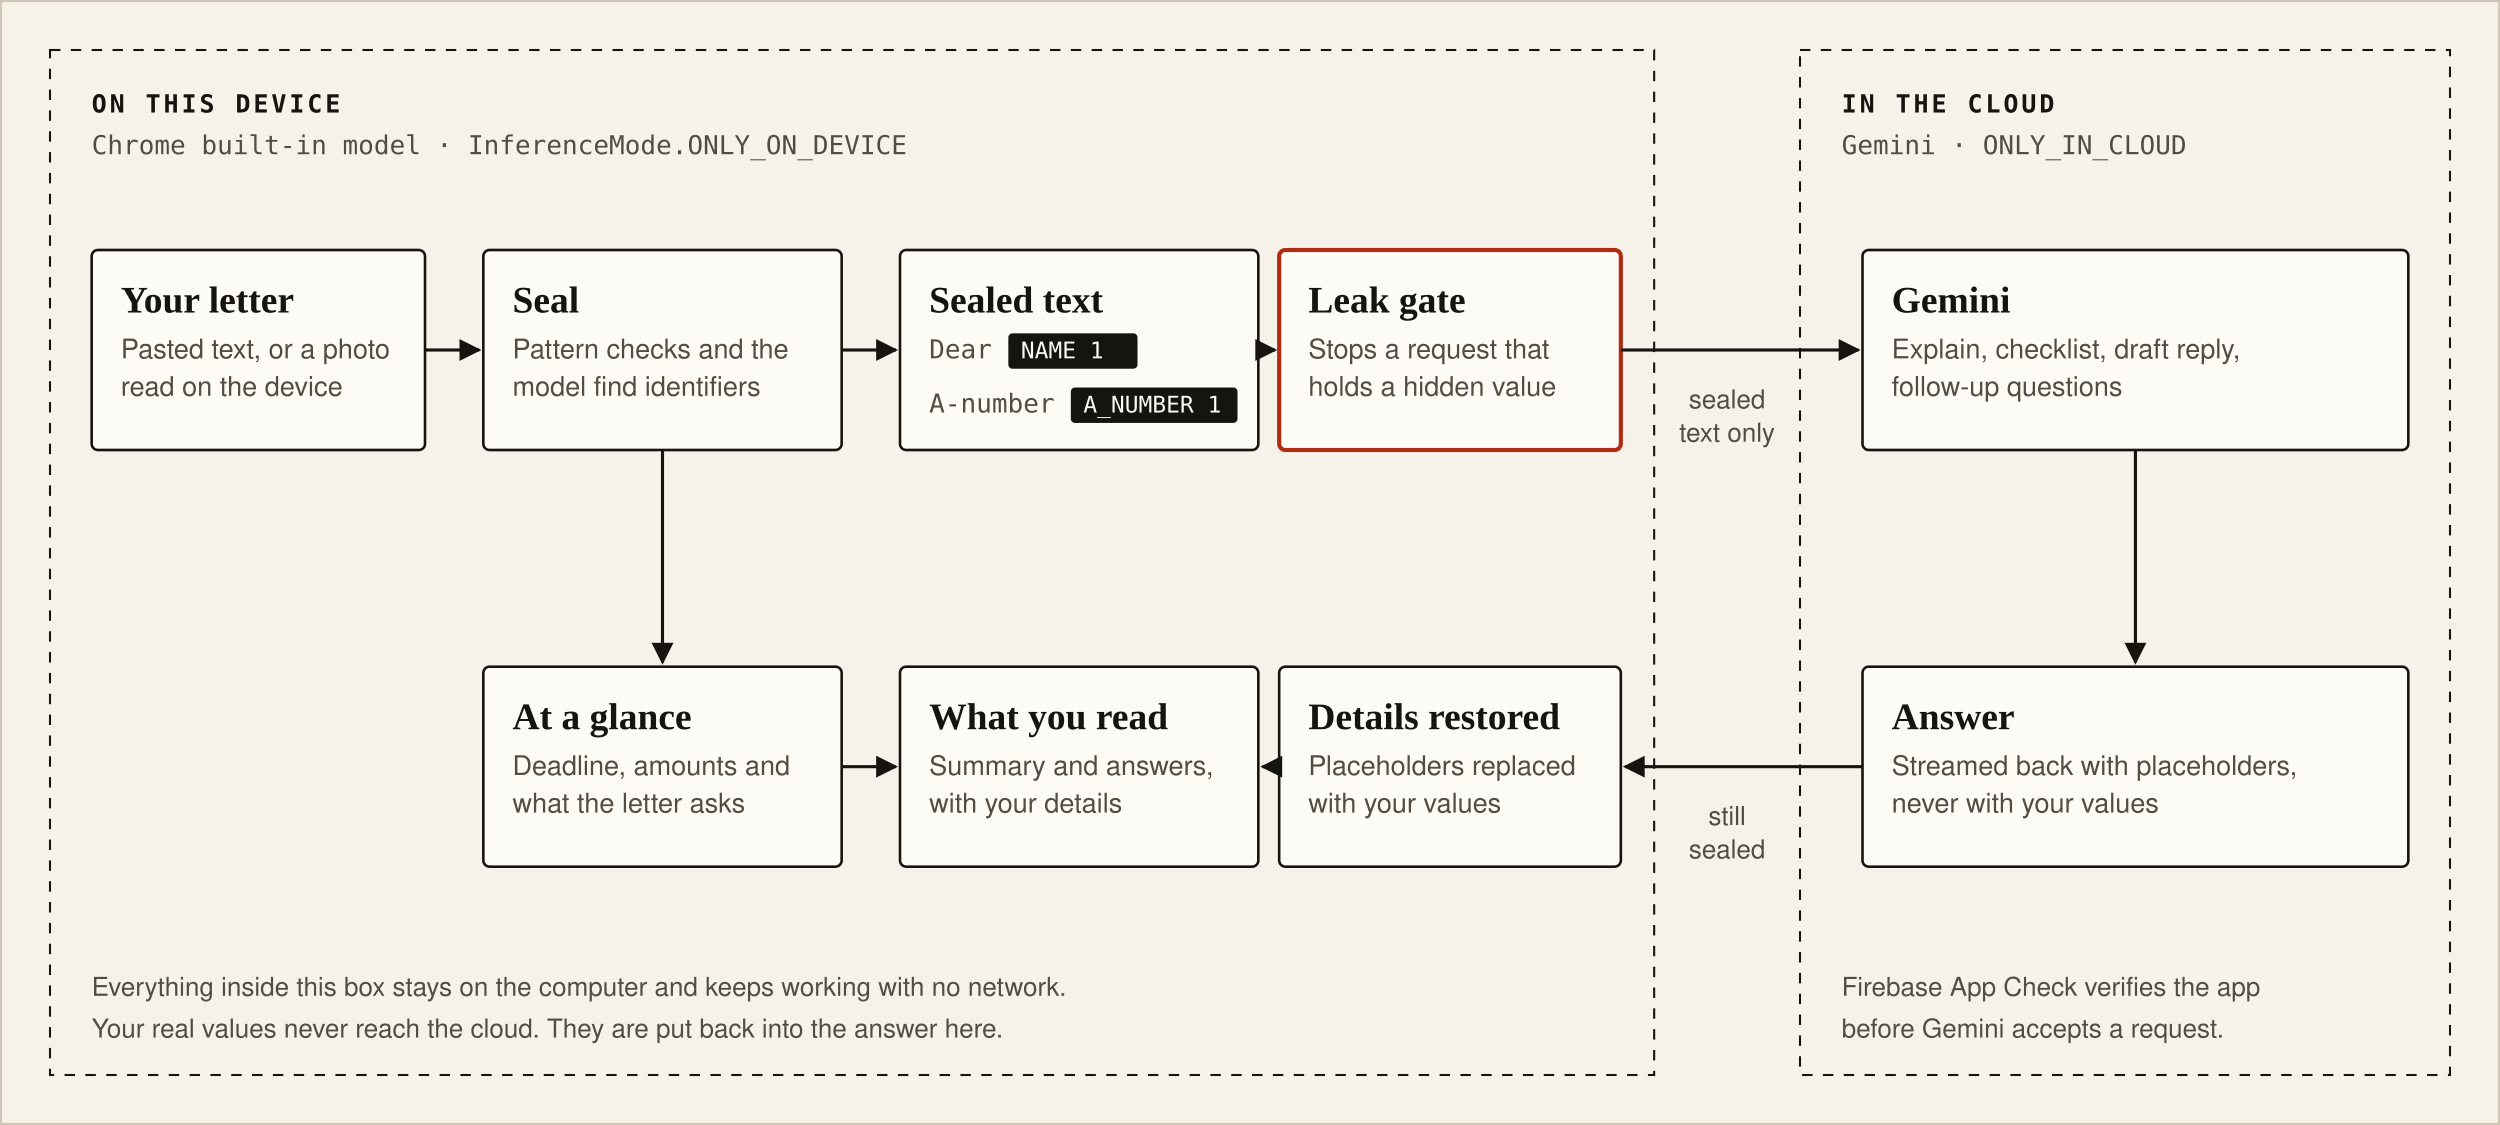
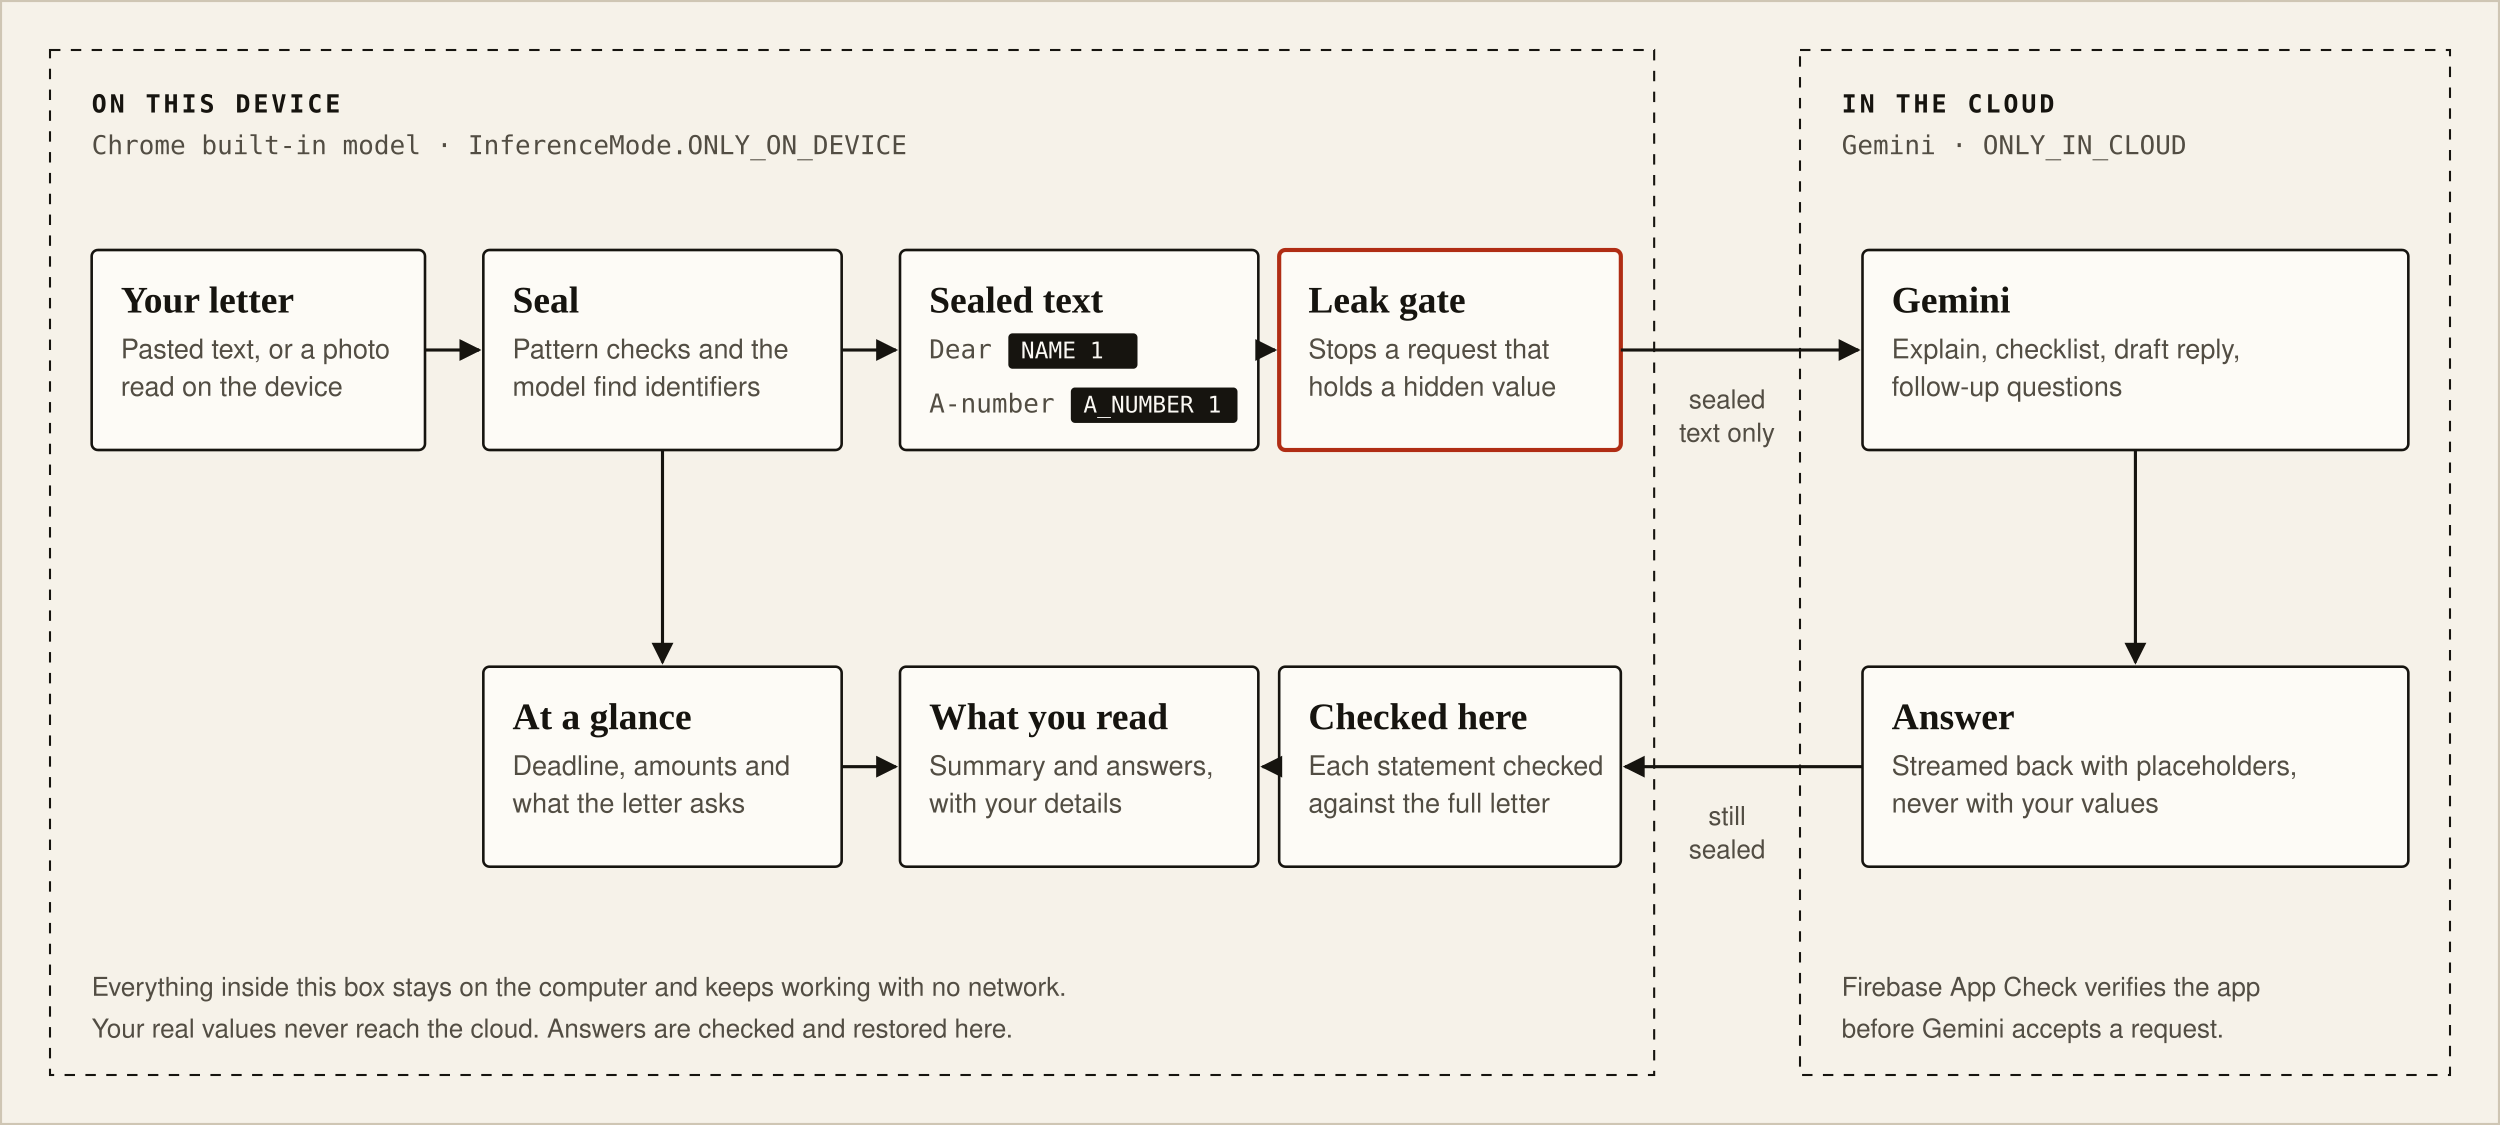
<svg xmlns="http://www.w3.org/2000/svg" viewBox="0 0 1200 540" width="1200" height="540" role="img" aria-labelledby="title desc">
  <defs>
    <marker id="a" viewBox="0 0 10 10" refX="9" refY="5" markerWidth="7" markerHeight="7" orient="auto-start-reverse">
      <path d="M0 0L10 5L0 10z" fill="#16140f" />
    </marker>
  </defs>
  <rect width="1200" height="540" fill="#f6f2e9" />
  <rect x="0.5" y="0.5" width="1199" height="539" fill="none" stroke="#cfc6b4" />
  <rect x="24" y="24" width="770" height="492" fill="none" stroke="#16140f" stroke-dasharray="5 5" />
  <text x="44" y="54" font-family="ui-monospace, 'SF Mono', Menlo, Consolas, monospace" font-size="12" font-weight="600" letter-spacing="1.4" fill="#16140f">ON THIS DEVICE</text>
  <text x="44" y="74" font-family="ui-monospace, 'SF Mono', Menlo, Consolas, monospace" font-size="12.5" fill="#524d43">Chrome built-in model · InferenceMode.ONLY_ON_DEVICE</text>
  <rect x="864" y="24" width="312" height="492" fill="none" stroke="#16140f" stroke-dasharray="5 5" />
  <text x="884" y="54" font-family="ui-monospace, 'SF Mono', Menlo, Consolas, monospace" font-size="12" font-weight="600" letter-spacing="1.4" fill="#16140f">IN THE CLOUD</text>
  <text x="884" y="74" font-family="ui-monospace, 'SF Mono', Menlo, Consolas, monospace" font-size="12.5" fill="#524d43">Gemini · ONLY_IN_CLOUD</text>
  <rect x="44" y="120" width="160" height="96" rx="3" fill="#fdfbf6" stroke="#16140f" stroke-width="1.25" />
  <text x="58" y="150" font-family="Georgia, 'Times New Roman', serif" font-size="18" font-weight="700" fill="#16140f">Your letter</text>
  <text x="58" y="172" font-family="-apple-system, 'Segoe UI', Helvetica, Arial, sans-serif" font-size="13" fill="#524d43">Pasted text, or a photo</text>
  <text x="58" y="190" font-family="-apple-system, 'Segoe UI', Helvetica, Arial, sans-serif" font-size="13" fill="#524d43">read on the device</text>
  <rect x="232" y="120" width="172" height="96" rx="3" fill="#fdfbf6" stroke="#16140f" stroke-width="1.25" />
  <text x="246" y="150" font-family="Georgia, 'Times New Roman', serif" font-size="18" font-weight="700" fill="#16140f">Seal</text>
  <text x="246" y="172" font-family="-apple-system, 'Segoe UI', Helvetica, Arial, sans-serif" font-size="13" fill="#524d43">Pattern checks and the</text>
  <text x="246" y="190" font-family="-apple-system, 'Segoe UI', Helvetica, Arial, sans-serif" font-size="13" fill="#524d43">model find identifiers</text>
  <rect x="432" y="120" width="172" height="96" rx="3" fill="#fdfbf6" stroke="#16140f" stroke-width="1.25" />
  <text x="446" y="150" font-family="Georgia, 'Times New Roman', serif" font-size="18" font-weight="700" fill="#16140f">Sealed text</text>
  <text x="446" y="172" font-family="ui-monospace, 'SF Mono', Menlo, Consolas, monospace" font-size="12.5" fill="#524d43">Dear</text>
  <rect x="484" y="160" width="62" height="17" rx="2" fill="#16140f" />
  <text x="490" y="172" font-family="ui-monospace, 'SF Mono', Menlo, Consolas, monospace" font-size="11" fill="#fbf9f4">NAME 1</text>
  <text x="446" y="198" font-family="ui-monospace, 'SF Mono', Menlo, Consolas, monospace" font-size="12.5" fill="#524d43">A-number</text>
  <rect x="514" y="186" width="80" height="17" rx="2" fill="#16140f" />
  <text x="520" y="198" font-family="ui-monospace, 'SF Mono', Menlo, Consolas, monospace" font-size="11" fill="#fbf9f4">A_NUMBER 1</text>
  <rect x="614" y="120" width="164" height="96" rx="3" fill="#fdfbf6" stroke="#b02d14" stroke-width="2" />
  <text x="628" y="150" font-family="Georgia, 'Times New Roman', serif" font-size="18" font-weight="700" fill="#16140f">Leak gate</text>
  <text x="628" y="172" font-family="-apple-system, 'Segoe UI', Helvetica, Arial, sans-serif" font-size="13" fill="#524d43">Stops a request that</text>
  <text x="628" y="190" font-family="-apple-system, 'Segoe UI', Helvetica, Arial, sans-serif" font-size="13" fill="#524d43">holds a hidden value</text>
  <rect x="894" y="120" width="262" height="96" rx="3" fill="#fdfbf6" stroke="#16140f" stroke-width="1.25" />
  <text x="908" y="150" font-family="Georgia, 'Times New Roman', serif" font-size="18" font-weight="700" fill="#16140f">Gemini</text>
  <text x="908" y="172" font-family="-apple-system, 'Segoe UI', Helvetica, Arial, sans-serif" font-size="13" fill="#524d43">Explain, checklist, draft reply,</text>
  <text x="908" y="190" font-family="-apple-system, 'Segoe UI', Helvetica, Arial, sans-serif" font-size="13" fill="#524d43">follow-up questions</text>
  <rect x="232" y="320" width="172" height="96" rx="3" fill="#fdfbf6" stroke="#16140f" stroke-width="1.25" />
  <text x="246" y="350" font-family="Georgia, 'Times New Roman', serif" font-size="18" font-weight="700" fill="#16140f">At a glance</text>
  <text x="246" y="372" font-family="-apple-system, 'Segoe UI', Helvetica, Arial, sans-serif" font-size="13" fill="#524d43">Deadline, amounts and</text>
  <text x="246" y="390" font-family="-apple-system, 'Segoe UI', Helvetica, Arial, sans-serif" font-size="13" fill="#524d43">what the letter asks</text>
  <rect x="432" y="320" width="172" height="96" rx="3" fill="#fdfbf6" stroke="#16140f" stroke-width="1.25" />
  <text x="446" y="350" font-family="Georgia, 'Times New Roman', serif" font-size="18" font-weight="700" fill="#16140f">What you read</text>
  <text x="446" y="372" font-family="-apple-system, 'Segoe UI', Helvetica, Arial, sans-serif" font-size="13" fill="#524d43">Summary and answers,</text>
  <text x="446" y="390" font-family="-apple-system, 'Segoe UI', Helvetica, Arial, sans-serif" font-size="13" fill="#524d43">with your details</text>
  <rect x="614" y="320" width="164" height="96" rx="3" fill="#fdfbf6" stroke="#16140f" stroke-width="1.25" />
-   <text x="628" y="350" font-family="Georgia, 'Times New Roman', serif" font-size="18" font-weight="700" fill="#16140f">Details restored</text>
-   <text x="628" y="372" font-family="-apple-system, 'Segoe UI', Helvetica, Arial, sans-serif" font-size="13" fill="#524d43">Placeholders replaced</text>
-   <text x="628" y="390" font-family="-apple-system, 'Segoe UI', Helvetica, Arial, sans-serif" font-size="13" fill="#524d43">with your values</text>
+   <text x="628" y="350" font-family="Georgia, 'Times New Roman', serif" font-size="18" font-weight="700" fill="#16140f">Checked here</text>
+   <text x="628" y="372" font-family="-apple-system, 'Segoe UI', Helvetica, Arial, sans-serif" font-size="13" fill="#524d43">Each statement checked</text>
+   <text x="628" y="390" font-family="-apple-system, 'Segoe UI', Helvetica, Arial, sans-serif" font-size="13" fill="#524d43">against the full letter</text>
  <rect x="894" y="320" width="262" height="96" rx="3" fill="#fdfbf6" stroke="#16140f" stroke-width="1.25" />
  <text x="908" y="350" font-family="Georgia, 'Times New Roman', serif" font-size="18" font-weight="700" fill="#16140f">Answer</text>
  <text x="908" y="372" font-family="-apple-system, 'Segoe UI', Helvetica, Arial, sans-serif" font-size="13" fill="#524d43">Streamed back with placeholders,</text>
  <text x="908" y="390" font-family="-apple-system, 'Segoe UI', Helvetica, Arial, sans-serif" font-size="13" fill="#524d43">never with your values</text>
  <line x1="204" y1="168" x2="230" y2="168" stroke="#16140f" stroke-width="1.5" marker-end="url(#a)" />
  <line x1="404" y1="168" x2="430" y2="168" stroke="#16140f" stroke-width="1.5" marker-end="url(#a)" />
  <line x1="604" y1="168" x2="612" y2="168" stroke="#16140f" stroke-width="1.5" marker-end="url(#a)" />
  <line x1="778" y1="168" x2="892" y2="168" stroke="#16140f" stroke-width="1.5" marker-end="url(#a)" />
  <text x="829" y="196" text-anchor="middle" font-family="-apple-system, 'Segoe UI', Helvetica, Arial, sans-serif" font-size="12.5" fill="#524d43">sealed</text>
  <text x="829" y="212" text-anchor="middle" font-family="-apple-system, 'Segoe UI', Helvetica, Arial, sans-serif" font-size="12.5" fill="#524d43">text only</text>
  <line x1="318" y1="216" x2="318" y2="318" stroke="#16140f" stroke-width="1.5" marker-end="url(#a)" />
  <line x1="404" y1="368" x2="430" y2="368" stroke="#16140f" stroke-width="1.5" marker-end="url(#a)" />
  <line x1="614" y1="368" x2="606" y2="368" stroke="#16140f" stroke-width="1.5" marker-end="url(#a)" />
  <line x1="1025" y1="216" x2="1025" y2="318" stroke="#16140f" stroke-width="1.5" marker-end="url(#a)" />
  <line x1="894" y1="368" x2="780" y2="368" stroke="#16140f" stroke-width="1.5" marker-end="url(#a)" />
  <text x="829" y="396" text-anchor="middle" font-family="-apple-system, 'Segoe UI', Helvetica, Arial, sans-serif" font-size="12.5" fill="#524d43">still</text>
  <text x="829" y="412" text-anchor="middle" font-family="-apple-system, 'Segoe UI', Helvetica, Arial, sans-serif" font-size="12.5" fill="#524d43">sealed</text>
  <text x="44" y="478" font-family="-apple-system, 'Segoe UI', Helvetica, Arial, sans-serif" font-size="12.5" fill="#524d43">Everything inside this box stays on the computer and keeps working with no network.</text>
-   <text x="44" y="498" font-family="-apple-system, 'Segoe UI', Helvetica, Arial, sans-serif" font-size="12.5" fill="#524d43">Your real values never reach the cloud. They are put back into the answer here.</text>
+   <text x="44" y="498" font-family="-apple-system, 'Segoe UI', Helvetica, Arial, sans-serif" font-size="12.5" fill="#524d43">Your real values never reach the cloud. Answers are checked and restored here.</text>
  <text x="884" y="478" font-family="-apple-system, 'Segoe UI', Helvetica, Arial, sans-serif" font-size="12.5" fill="#524d43">Firebase App Check verifies the app</text>
  <text x="884" y="498" font-family="-apple-system, 'Segoe UI', Helvetica, Arial, sans-serif" font-size="12.5" fill="#524d43">before Gemini accepts a request.</text>
</svg>
